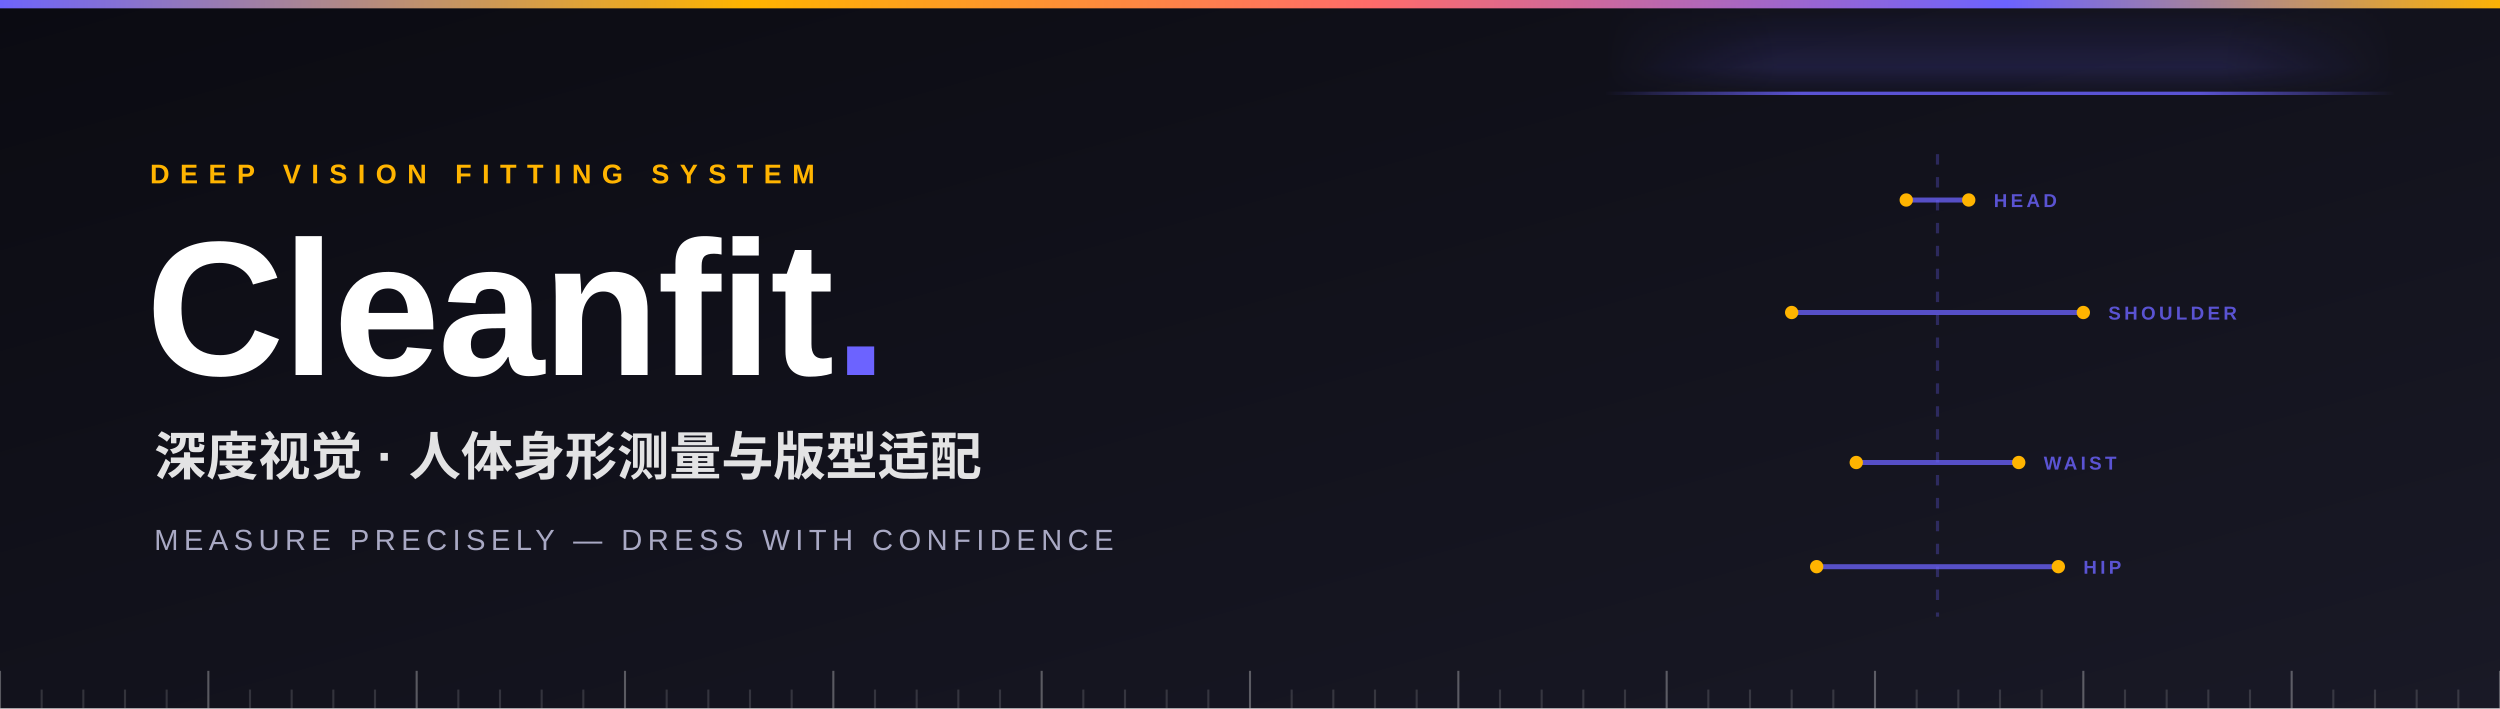
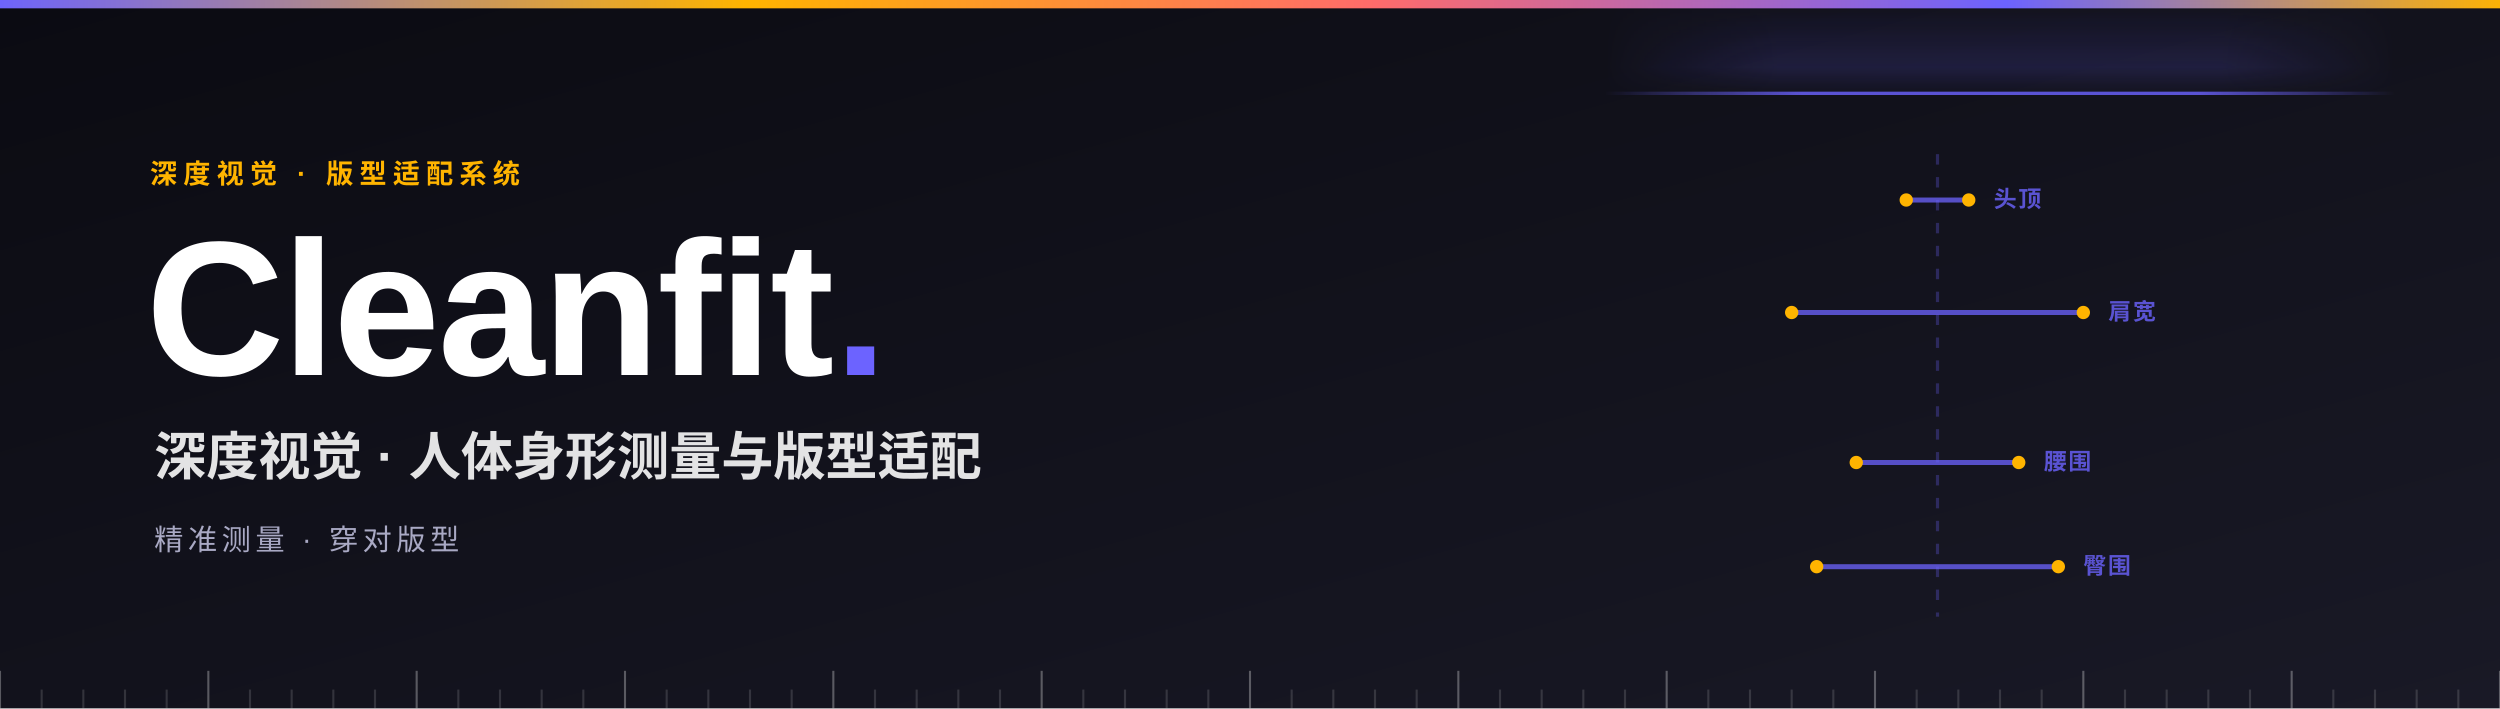
<svg xmlns="http://www.w3.org/2000/svg" width="1200" height="340" viewBox="0 0 1200 340" role="img" aria-label="Cleanfit — 深度视觉人体身形测量与版型适配">
  <defs>
    <linearGradient id="bg" x1="0" y1="0" x2="1" y2="1">
      <stop offset="0%" stop-color="#0B0B12" />
      <stop offset="100%" stop-color="#191926" />
    </linearGradient>
    <linearGradient id="flow" x1="0" y1="0" x2="1" y2="0">
      <stop offset="0%" stop-color="#6C63FF" />
      <stop offset="30%" stop-color="#FFB400" />
      <stop offset="55%" stop-color="#FF6B6B" />
      <stop offset="80%" stop-color="#6C63FF" />
      <stop offset="100%" stop-color="#FFB400" />
      <animateTransform attributeName="gradientTransform" type="translate" values="-1 0; 0 0; -1 0" dur="9s" repeatCount="indefinite" />
    </linearGradient>
    <linearGradient id="scanGlow" x1="0" y1="0" x2="0" y2="1">
      <stop offset="0%" stop-color="#6C63FF" stop-opacity="0" />
      <stop offset="70%" stop-color="#6C63FF" stop-opacity="0.17" />
      <stop offset="100%" stop-color="#6C63FF" stop-opacity="0" />
    </linearGradient>
    <linearGradient id="scanEdge" x1="0" y1="0" x2="1" y2="0">
      <stop offset="0%" stop-color="#6C63FF" stop-opacity="0" />
      <stop offset="25%" stop-color="#6C63FF" stop-opacity="0.9" />
      <stop offset="75%" stop-color="#6C63FF" stop-opacity="0.9" />
      <stop offset="100%" stop-color="#6C63FF" stop-opacity="0" />
    </linearGradient>
    <linearGradient id="fadeX" x1="0" y1="0" x2="1" y2="0">
      <stop offset="0%" stop-color="#000" />
      <stop offset="22%" stop-color="#fff" />
      <stop offset="78%" stop-color="#fff" />
      <stop offset="100%" stop-color="#000" />
    </linearGradient>
    <mask id="scanMask">
      <rect x="770" y="0" width="380" height="46" fill="url(#fadeX)" />
    </mask>
  </defs>
  <rect width="1200" height="340" fill="url(#bg)" />
  <rect x="0" y="0" width="1200" height="4" fill="url(#flow)" />
-   <text x="72" y="88" font-family="'Segoe UI','PingFang SC','Microsoft YaHei','Helvetica Neue',Arial,sans-serif" font-size="13" font-weight="700" letter-spacing="5" fill="#FFB400">DEEP VISION FITTING SYSTEM</text>
+   <text x="72" y="88" font-family="'Segoe UI','PingFang SC','Microsoft YaHei','Helvetica Neue',Arial,sans-serif" font-size="13" font-weight="700" letter-spacing="3" fill="#FFB400">深度视觉 · 版型适配系统</text>
  <text x="70" y="180" font-family="'Segoe UI','PingFang SC','Microsoft YaHei','Helvetica Neue',Arial,sans-serif" font-size="92" font-weight="800" letter-spacing="-1" fill="#FFFFFF">Cleanfit<tspan fill="#6C63FF" fill-opacity="1">.
        <animate attributeName="fill-opacity" values="1;0.1;1" dur="2.4s" repeatCount="indefinite" />
    </tspan>
  </text>
  <text x="74" y="228" font-family="'Segoe UI','PingFang SC','Microsoft YaHei','Helvetica Neue',Arial,sans-serif" font-size="25" font-weight="600" fill="#FFFFFF" fill-opacity="0.88">深度视觉 · 人体身形测量与版型适配</text>
-   <text x="74" y="264" font-family="'Segoe UI','PingFang SC','Microsoft YaHei','Helvetica Neue',Arial,sans-serif" font-size="14" font-weight="500" letter-spacing="2.6" fill="#A9A9C4">MEASURE PRECISELY — DRESS WITH CONFIDENCE</text>
+   <text x="74" y="264" font-family="'Segoe UI','PingFang SC','Microsoft YaHei','Helvetica Neue',Arial,sans-serif" font-size="14" font-weight="500" letter-spacing="2.2" fill="#A9A9C4">精准测量 · 穿对版型</text>
  <g>
    <line x1="930" y1="74" x2="930" y2="296" stroke="#6C63FF" stroke-opacity="0.28" stroke-width="1.5" stroke-dasharray="5 6" />
    <line x1="915.0" y1="96" x2="945.0" y2="96" stroke="#6C63FF" stroke-opacity="0.75" stroke-width="2.4" stroke-linecap="round" stroke-dasharray="30" stroke-dashoffset="0">
      <animate attributeName="stroke-dashoffset" from="30" to="0" dur="0.9s" begin="0.0s" fill="freeze" />
    </line>
    <circle cx="915.0" cy="96" r="3.2" fill="#FFB400">
      <animate attributeName="r" values="2.6;4.6;2.6" dur="2.6s" begin="0.6s" repeatCount="indefinite" />
    </circle>
    <circle cx="945.0" cy="96" r="3.2" fill="#FFB400">
      <animate attributeName="r" values="2.6;4.6;2.6" dur="2.6s" begin="0.6s" repeatCount="indefinite" />
    </circle>
-     <text x="957.0" y="96" dy="3.4" font-family="'Segoe UI','PingFang SC','Microsoft YaHei','Helvetica Neue',Arial,sans-serif" font-size="9" font-weight="700" letter-spacing="1.6" fill="#6C63FF" fill-opacity="0.8">HEAD<animate attributeName="fill-opacity" from="0" to="0.8" dur="0.6s" begin="0.7s" fill="freeze" />
+     <text x="957.0" y="96" dy="3.4" font-family="'Segoe UI','PingFang SC','Microsoft YaHei','Helvetica Neue',Arial,sans-serif" font-size="11" font-weight="700" letter-spacing="0.8" fill="#6C63FF" fill-opacity="0.8">头顶<animate attributeName="fill-opacity" from="0" to="0.8" dur="0.6s" begin="0.7s" fill="freeze" />
    </text>
    <line x1="860.0" y1="150" x2="1000.0" y2="150" stroke="#6C63FF" stroke-opacity="0.75" stroke-width="2.4" stroke-linecap="round" stroke-dasharray="140" stroke-dashoffset="0">
      <animate attributeName="stroke-dashoffset" from="140" to="0" dur="0.9s" begin="0.5s" fill="freeze" />
    </line>
    <circle cx="860.0" cy="150" r="3.2" fill="#FFB400">
      <animate attributeName="r" values="2.6;4.6;2.6" dur="2.6s" begin="1.1s" repeatCount="indefinite" />
    </circle>
    <circle cx="1000.0" cy="150" r="3.2" fill="#FFB400">
      <animate attributeName="r" values="2.6;4.6;2.6" dur="2.6s" begin="1.1s" repeatCount="indefinite" />
    </circle>
-     <text x="1012.0" y="150" dy="3.4" font-family="'Segoe UI','PingFang SC','Microsoft YaHei','Helvetica Neue',Arial,sans-serif" font-size="9" font-weight="700" letter-spacing="1.6" fill="#6C63FF" fill-opacity="0.8">SHOULDER<animate attributeName="fill-opacity" from="0" to="0.8" dur="0.6s" begin="1.2s" fill="freeze" />
+     <text x="1012.0" y="150" dy="3.4" font-family="'Segoe UI','PingFang SC','Microsoft YaHei','Helvetica Neue',Arial,sans-serif" font-size="11" font-weight="700" letter-spacing="0.8" fill="#6C63FF" fill-opacity="0.8">肩宽<animate attributeName="fill-opacity" from="0" to="0.8" dur="0.6s" begin="1.2s" fill="freeze" />
    </text>
    <line x1="891.0" y1="222" x2="969.0" y2="222" stroke="#6C63FF" stroke-opacity="0.75" stroke-width="2.4" stroke-linecap="round" stroke-dasharray="78" stroke-dashoffset="0">
      <animate attributeName="stroke-dashoffset" from="78" to="0" dur="0.9s" begin="1.0s" fill="freeze" />
    </line>
    <circle cx="891.0" cy="222" r="3.2" fill="#FFB400">
      <animate attributeName="r" values="2.6;4.6;2.6" dur="2.6s" begin="1.6s" repeatCount="indefinite" />
    </circle>
    <circle cx="969.0" cy="222" r="3.2" fill="#FFB400">
      <animate attributeName="r" values="2.6;4.6;2.6" dur="2.6s" begin="1.6s" repeatCount="indefinite" />
    </circle>
-     <text x="981.0" y="222" dy="3.4" font-family="'Segoe UI','PingFang SC','Microsoft YaHei','Helvetica Neue',Arial,sans-serif" font-size="9" font-weight="700" letter-spacing="1.6" fill="#6C63FF" fill-opacity="0.8">WAIST<animate attributeName="fill-opacity" from="0" to="0.8" dur="0.6s" begin="1.7s" fill="freeze" />
+     <text x="981.0" y="222" dy="3.4" font-family="'Segoe UI','PingFang SC','Microsoft YaHei','Helvetica Neue',Arial,sans-serif" font-size="11" font-weight="700" letter-spacing="0.8" fill="#6C63FF" fill-opacity="0.8">腰围<animate attributeName="fill-opacity" from="0" to="0.8" dur="0.6s" begin="1.7s" fill="freeze" />
    </text>
    <line x1="872.0" y1="272" x2="988.0" y2="272" stroke="#6C63FF" stroke-opacity="0.75" stroke-width="2.4" stroke-linecap="round" stroke-dasharray="116" stroke-dashoffset="0">
      <animate attributeName="stroke-dashoffset" from="116" to="0" dur="0.9s" begin="1.5s" fill="freeze" />
    </line>
    <circle cx="872.0" cy="272" r="3.2" fill="#FFB400">
      <animate attributeName="r" values="2.6;4.6;2.6" dur="2.6s" begin="2.1s" repeatCount="indefinite" />
    </circle>
    <circle cx="988.0" cy="272" r="3.2" fill="#FFB400">
      <animate attributeName="r" values="2.6;4.6;2.6" dur="2.6s" begin="2.1s" repeatCount="indefinite" />
    </circle>
-     <text x="1000.0" y="272" dy="3.4" font-family="'Segoe UI','PingFang SC','Microsoft YaHei','Helvetica Neue',Arial,sans-serif" font-size="9" font-weight="700" letter-spacing="1.6" fill="#6C63FF" fill-opacity="0.8">HIP<animate attributeName="fill-opacity" from="0" to="0.8" dur="0.6s" begin="2.2s" fill="freeze" />
+     <text x="1000.0" y="272" dy="3.4" font-family="'Segoe UI','PingFang SC','Microsoft YaHei','Helvetica Neue',Arial,sans-serif" font-size="11" font-weight="700" letter-spacing="0.8" fill="#6C63FF" fill-opacity="0.8">臀围<animate attributeName="fill-opacity" from="0" to="0.8" dur="0.6s" begin="2.2s" fill="freeze" />
    </text>
  </g>
  <g opacity="0.9">
    <animateTransform attributeName="transform" type="translate" values="0 40; 0 210; 0 40" dur="7s" repeatCount="indefinite" calcMode="spline" keyTimes="0;0.5;1" keySplines="0.42 0 0.58 1;0.42 0 0.58 1" />
    <rect x="770" y="0" width="380" height="46" fill="url(#scanGlow)" mask="url(#scanMask)" />
    <rect x="770" y="44" width="380" height="1.6" fill="url(#scanEdge)">
      <animate attributeName="opacity" values="0.95;0.35;0.95" dur="7s" repeatCount="indefinite" />
    </rect>
  </g>
  <g>
    <line x1="0" y1="322" x2="0" y2="340" stroke="#FFFFFF" stroke-opacity="0.3" stroke-width="1" />
    <line x1="20" y1="331" x2="20" y2="340" stroke="#FFFFFF" stroke-opacity="0.14" stroke-width="1" />
    <line x1="40" y1="331" x2="40" y2="340" stroke="#FFFFFF" stroke-opacity="0.14" stroke-width="1" />
    <line x1="60" y1="331" x2="60" y2="340" stroke="#FFFFFF" stroke-opacity="0.14" stroke-width="1" />
    <line x1="80" y1="331" x2="80" y2="340" stroke="#FFFFFF" stroke-opacity="0.14" stroke-width="1" />
    <line x1="100" y1="322" x2="100" y2="340" stroke="#FFFFFF" stroke-opacity="0.3" stroke-width="1" />
    <line x1="120" y1="331" x2="120" y2="340" stroke="#FFFFFF" stroke-opacity="0.14" stroke-width="1" />
    <line x1="140" y1="331" x2="140" y2="340" stroke="#FFFFFF" stroke-opacity="0.14" stroke-width="1" />
    <line x1="160" y1="331" x2="160" y2="340" stroke="#FFFFFF" stroke-opacity="0.14" stroke-width="1" />
    <line x1="180" y1="331" x2="180" y2="340" stroke="#FFFFFF" stroke-opacity="0.14" stroke-width="1" />
    <line x1="200" y1="322" x2="200" y2="340" stroke="#FFFFFF" stroke-opacity="0.3" stroke-width="1" />
    <line x1="220" y1="331" x2="220" y2="340" stroke="#FFFFFF" stroke-opacity="0.14" stroke-width="1" />
    <line x1="240" y1="331" x2="240" y2="340" stroke="#FFFFFF" stroke-opacity="0.14" stroke-width="1" />
    <line x1="260" y1="331" x2="260" y2="340" stroke="#FFFFFF" stroke-opacity="0.14" stroke-width="1" />
    <line x1="280" y1="331" x2="280" y2="340" stroke="#FFFFFF" stroke-opacity="0.14" stroke-width="1" />
    <line x1="300" y1="322" x2="300" y2="340" stroke="#FFFFFF" stroke-opacity="0.3" stroke-width="1" />
    <line x1="320" y1="331" x2="320" y2="340" stroke="#FFFFFF" stroke-opacity="0.14" stroke-width="1" />
    <line x1="340" y1="331" x2="340" y2="340" stroke="#FFFFFF" stroke-opacity="0.14" stroke-width="1" />
    <line x1="360" y1="331" x2="360" y2="340" stroke="#FFFFFF" stroke-opacity="0.14" stroke-width="1" />
    <line x1="380" y1="331" x2="380" y2="340" stroke="#FFFFFF" stroke-opacity="0.14" stroke-width="1" />
    <line x1="400" y1="322" x2="400" y2="340" stroke="#FFFFFF" stroke-opacity="0.3" stroke-width="1" />
    <line x1="420" y1="331" x2="420" y2="340" stroke="#FFFFFF" stroke-opacity="0.14" stroke-width="1" />
    <line x1="440" y1="331" x2="440" y2="340" stroke="#FFFFFF" stroke-opacity="0.14" stroke-width="1" />
    <line x1="460" y1="331" x2="460" y2="340" stroke="#FFFFFF" stroke-opacity="0.14" stroke-width="1" />
    <line x1="480" y1="331" x2="480" y2="340" stroke="#FFFFFF" stroke-opacity="0.14" stroke-width="1" />
    <line x1="500" y1="322" x2="500" y2="340" stroke="#FFFFFF" stroke-opacity="0.3" stroke-width="1" />
    <line x1="520" y1="331" x2="520" y2="340" stroke="#FFFFFF" stroke-opacity="0.14" stroke-width="1" />
    <line x1="540" y1="331" x2="540" y2="340" stroke="#FFFFFF" stroke-opacity="0.14" stroke-width="1" />
    <line x1="560" y1="331" x2="560" y2="340" stroke="#FFFFFF" stroke-opacity="0.14" stroke-width="1" />
    <line x1="580" y1="331" x2="580" y2="340" stroke="#FFFFFF" stroke-opacity="0.14" stroke-width="1" />
    <line x1="600" y1="322" x2="600" y2="340" stroke="#FFFFFF" stroke-opacity="0.3" stroke-width="1" />
    <line x1="620" y1="331" x2="620" y2="340" stroke="#FFFFFF" stroke-opacity="0.14" stroke-width="1" />
    <line x1="640" y1="331" x2="640" y2="340" stroke="#FFFFFF" stroke-opacity="0.14" stroke-width="1" />
    <line x1="660" y1="331" x2="660" y2="340" stroke="#FFFFFF" stroke-opacity="0.14" stroke-width="1" />
    <line x1="680" y1="331" x2="680" y2="340" stroke="#FFFFFF" stroke-opacity="0.14" stroke-width="1" />
    <line x1="700" y1="322" x2="700" y2="340" stroke="#FFFFFF" stroke-opacity="0.3" stroke-width="1" />
    <line x1="720" y1="331" x2="720" y2="340" stroke="#FFFFFF" stroke-opacity="0.14" stroke-width="1" />
    <line x1="740" y1="331" x2="740" y2="340" stroke="#FFFFFF" stroke-opacity="0.14" stroke-width="1" />
    <line x1="760" y1="331" x2="760" y2="340" stroke="#FFFFFF" stroke-opacity="0.14" stroke-width="1" />
    <line x1="780" y1="331" x2="780" y2="340" stroke="#FFFFFF" stroke-opacity="0.14" stroke-width="1" />
    <line x1="800" y1="322" x2="800" y2="340" stroke="#FFFFFF" stroke-opacity="0.3" stroke-width="1" />
    <line x1="820" y1="331" x2="820" y2="340" stroke="#FFFFFF" stroke-opacity="0.14" stroke-width="1" />
    <line x1="840" y1="331" x2="840" y2="340" stroke="#FFFFFF" stroke-opacity="0.14" stroke-width="1" />
    <line x1="860" y1="331" x2="860" y2="340" stroke="#FFFFFF" stroke-opacity="0.14" stroke-width="1" />
    <line x1="880" y1="331" x2="880" y2="340" stroke="#FFFFFF" stroke-opacity="0.14" stroke-width="1" />
    <line x1="900" y1="322" x2="900" y2="340" stroke="#FFFFFF" stroke-opacity="0.3" stroke-width="1" />
    <line x1="920" y1="331" x2="920" y2="340" stroke="#FFFFFF" stroke-opacity="0.14" stroke-width="1" />
    <line x1="940" y1="331" x2="940" y2="340" stroke="#FFFFFF" stroke-opacity="0.14" stroke-width="1" />
    <line x1="960" y1="331" x2="960" y2="340" stroke="#FFFFFF" stroke-opacity="0.14" stroke-width="1" />
    <line x1="980" y1="331" x2="980" y2="340" stroke="#FFFFFF" stroke-opacity="0.14" stroke-width="1" />
    <line x1="1000" y1="322" x2="1000" y2="340" stroke="#FFFFFF" stroke-opacity="0.3" stroke-width="1" />
    <line x1="1020" y1="331" x2="1020" y2="340" stroke="#FFFFFF" stroke-opacity="0.14" stroke-width="1" />
    <line x1="1040" y1="331" x2="1040" y2="340" stroke="#FFFFFF" stroke-opacity="0.14" stroke-width="1" />
    <line x1="1060" y1="331" x2="1060" y2="340" stroke="#FFFFFF" stroke-opacity="0.14" stroke-width="1" />
    <line x1="1080" y1="331" x2="1080" y2="340" stroke="#FFFFFF" stroke-opacity="0.14" stroke-width="1" />
    <line x1="1100" y1="322" x2="1100" y2="340" stroke="#FFFFFF" stroke-opacity="0.3" stroke-width="1" />
    <line x1="1120" y1="331" x2="1120" y2="340" stroke="#FFFFFF" stroke-opacity="0.14" stroke-width="1" />
    <line x1="1140" y1="331" x2="1140" y2="340" stroke="#FFFFFF" stroke-opacity="0.14" stroke-width="1" />
    <line x1="1160" y1="331" x2="1160" y2="340" stroke="#FFFFFF" stroke-opacity="0.14" stroke-width="1" />
    <line x1="1180" y1="331" x2="1180" y2="340" stroke="#FFFFFF" stroke-opacity="0.14" stroke-width="1" />
    <line x1="1200" y1="322" x2="1200" y2="340" stroke="#FFFFFF" stroke-opacity="0.3" stroke-width="1" />
  </g>
</svg>
